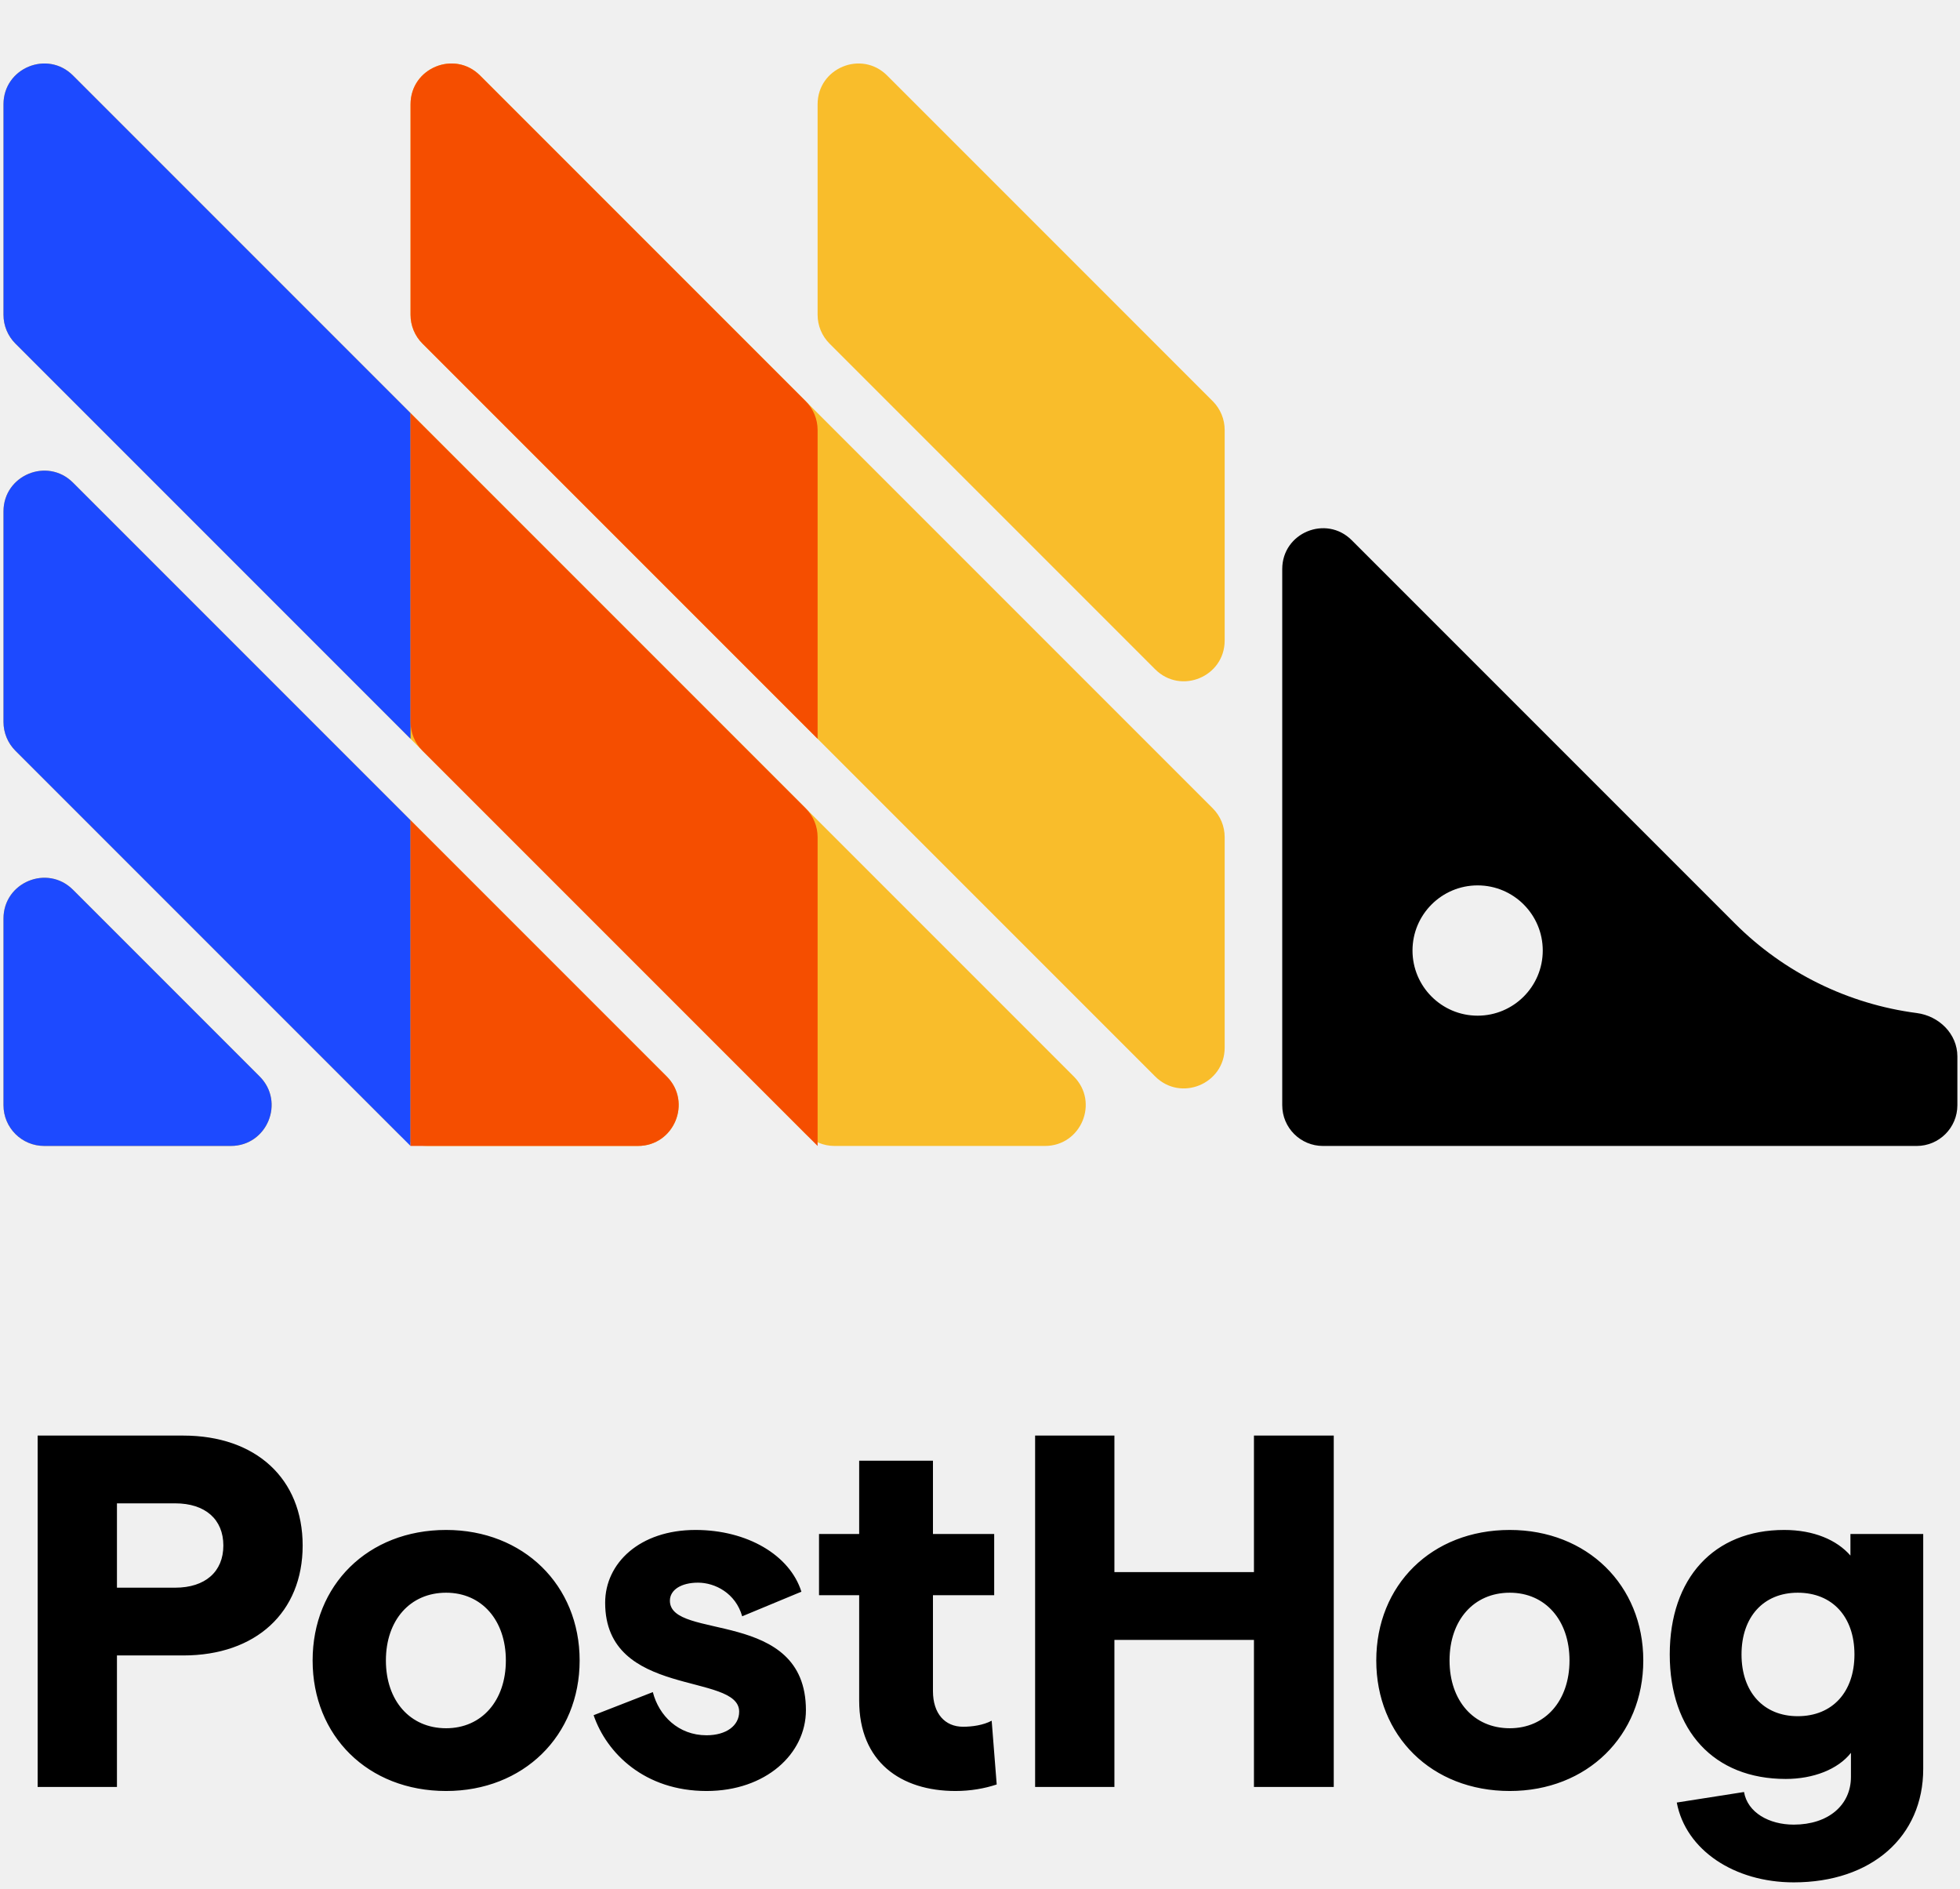
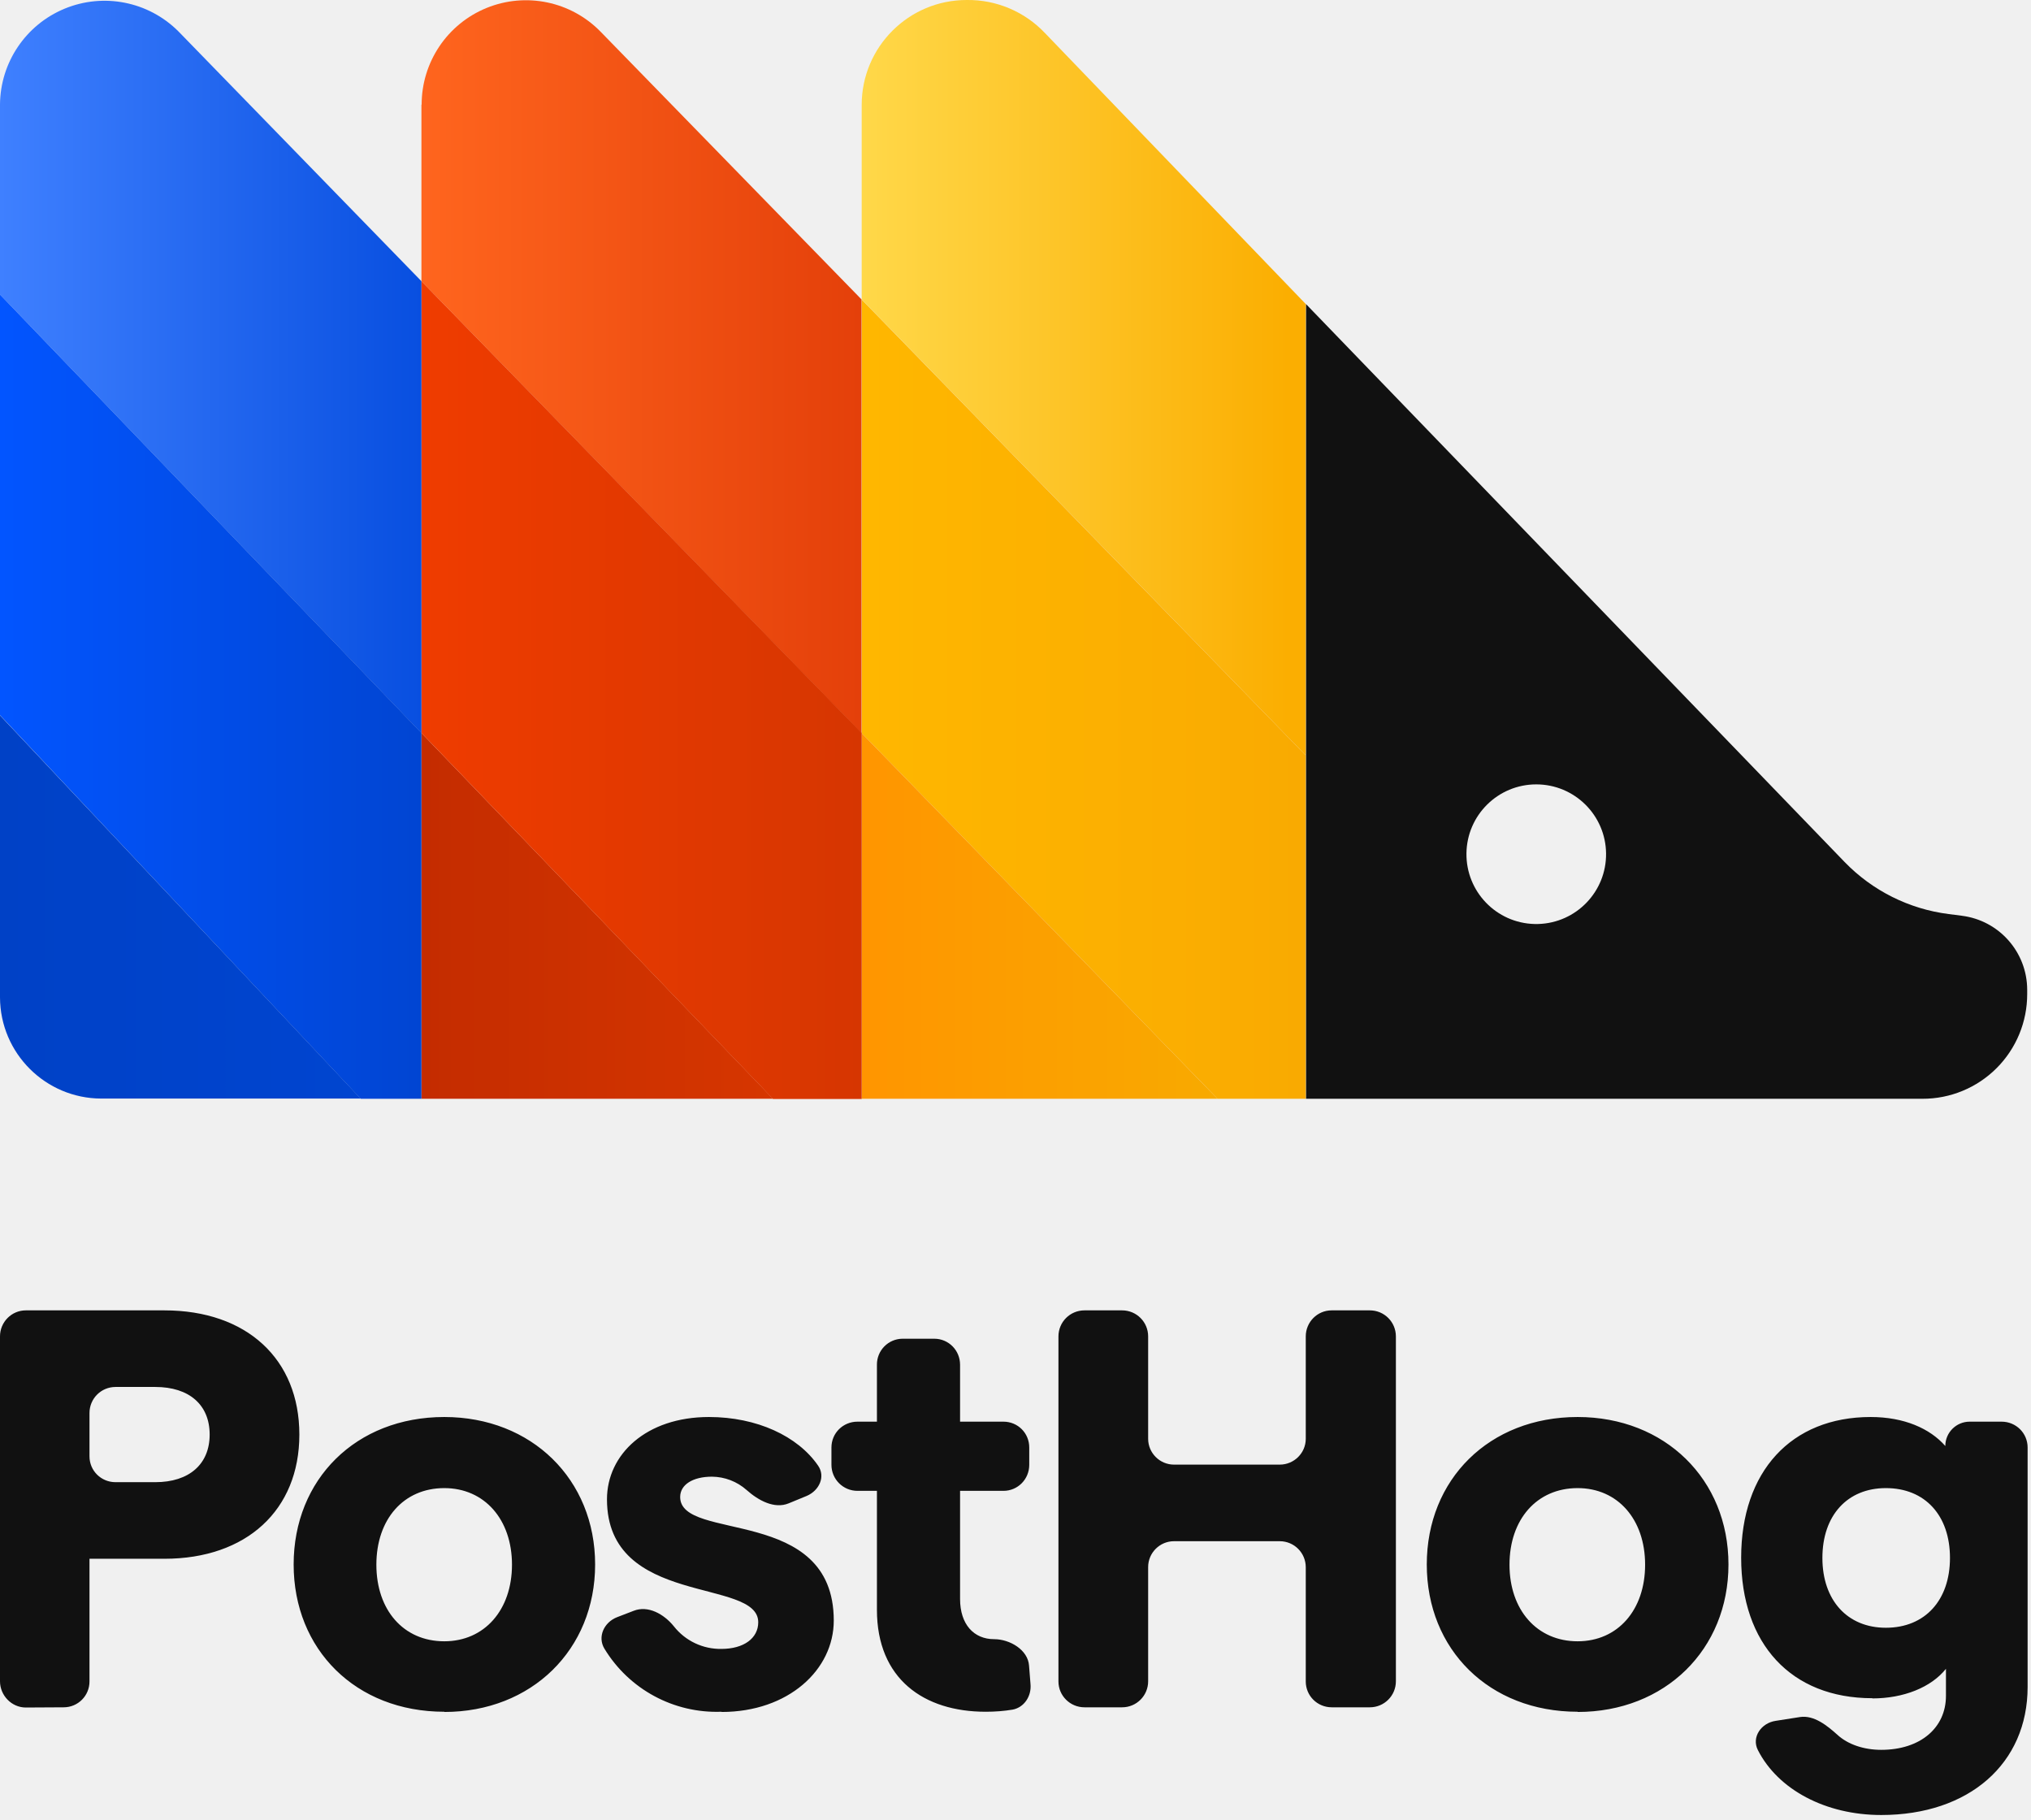
- <svg xmlns="http://www.w3.org/2000/svg" width="137" height="132" fill="none" viewBox="0 0 499 478">
-   <g clip-path="url(#a)">
-     <path fill="#1D4AFF" d="M113.795 168.126c-3.821 7.641-14.724 7.641-18.544 0l-9.137-18.274a10.367 10.367 0 0 1 0-9.272l9.136-18.273c3.82-7.641 14.724-7.641 18.545 0l9.136 18.273a10.361 10.361 0 0 1 0 9.272l-9.136 18.274ZM113.795 271.757c-3.821 7.641-14.724 7.641-18.544 0l-9.137-18.273a10.367 10.367 0 0 1 0-9.272l9.136-18.274c3.82-7.64 14.724-7.64 18.545 0l9.136 18.274a10.361 10.361 0 0 1 0 9.272l-9.136 18.273Z" />
-     <path fill="#F9BD2B" d="M.888 232.422c0-9.236 11.166-13.861 17.697-7.33l47.514 47.514c6.53 6.53 1.905 17.696-7.33 17.696H11.254c-5.726 0-10.367-4.641-10.367-10.366v-47.514Zm0-50.048c0 2.75 1.092 5.386 3.036 7.33l97.562 97.562a10.367 10.367 0 0 0 7.33 3.036h53.587c9.235 0 13.86-11.166 7.33-17.696L18.585 121.458c-6.53-6.531-17.697-1.906-17.697 7.33v53.586Zm0-103.634c0 2.75 1.092 5.386 3.036 7.33L205.12 287.266a10.367 10.367 0 0 0 7.33 3.036h53.587c9.235 0 13.861-11.166 7.33-17.696L18.585 17.823c-6.53-6.53-17.697-1.905-17.697 7.33V78.74Zm103.634 0c0 2.75 1.092 5.386 3.037 7.33l186.535 186.536c6.531 6.53 17.697 1.905 17.697-7.331v-53.586c0-2.749-1.092-5.386-3.037-7.33L122.219 17.823c-6.531-6.53-17.697-1.905-17.697 7.33V78.74Zm121.331-60.917c-6.53-6.53-17.697-1.905-17.697 7.33V78.74c0 2.75 1.093 5.386 3.037 7.33l82.901 82.901c6.531 6.531 17.697 1.906 17.697-7.33v-53.586c0-2.75-1.092-5.386-3.037-7.331l-82.901-82.9Z" />
-     <path fill="#000" d="m441.722 233.694-97.577-97.577c-6.531-6.531-17.697-1.906-17.697 7.33v136.49c0 5.725 4.641 10.367 10.366 10.367h151.151c5.725 0 10.366-4.642 10.366-10.367v-12.43c0-5.725-4.66-10.297-10.338-11.036a80.062 80.062 0 0 1-46.271-22.777Zm-65.53 23.447c-9.153 0-16.581-7.429-16.581-16.582s7.428-16.581 16.581-16.581c9.153 0 16.582 7.428 16.582 16.581 0 9.153-7.429 16.582-16.582 16.582Z" />
-     <path fill="#1D4AFF" d="M.888 279.935c0 5.725 4.641 10.366 10.367 10.366h47.513c9.236 0 13.861-11.166 7.33-17.696l-47.513-47.514c-6.53-6.531-17.697-1.906-17.697 7.33v47.514ZM104.522 103.761 18.585 17.823c-6.53-6.53-17.697-1.905-17.697 7.33V78.74c0 2.75 1.092 5.386 3.036 7.33l100.598 100.598v-82.907ZM18.585 121.459c-6.53-6.53-17.697-1.905-17.697 7.331v53.586c0 2.75 1.092 5.386 3.036 7.33l100.598 100.598v-82.907l-85.937-85.938Z" />
-     <path fill="#F54E00" d="M208.156 108.055c0-2.75-1.092-5.386-3.036-7.331l-82.901-82.9c-6.531-6.531-17.697-1.906-17.697 7.33V78.74c0 2.75 1.092 5.386 3.036 7.33l100.598 100.598v-78.613ZM104.522 290.301h57.88c9.236 0 13.861-11.166 7.331-17.696l-65.211-65.211v82.907ZM104.522 103.763v78.613c0 2.75 1.092 5.386 3.036 7.33l100.598 100.598v-78.613c0-2.749-1.092-5.386-3.036-7.33L104.522 103.763Z" />
-     <path fill="#000" d="M9.585 453.474h20.19v-33.48h16.867c18.529 0 30.412-10.989 30.412-27.984s-11.883-27.985-30.412-27.985H9.585v89.449Zm20.19-50.73v-21.468h14.822c7.667 0 12.267 4.089 12.267 10.734s-4.6 10.734-12.267 10.734H29.774ZM113.58 454.496c19.679 0 33.991-14.056 33.991-33.224 0-19.167-14.312-33.223-33.991-33.223-19.934 0-33.99 14.056-33.99 33.223 0 19.168 14.056 33.224 33.99 33.224Zm-15.334-33.224c0-10.222 6.134-17.25 15.334-17.25 9.073 0 15.207 7.028 15.207 17.25 0 10.223-6.134 17.251-15.207 17.251-9.2 0-15.334-7.028-15.334-17.251ZM179.88 454.496c15.078 0 25.301-9.456 25.301-20.573 0-26.068-34.629-17.634-34.629-27.857 0-2.811 2.939-4.6 7.156-4.6 4.344 0 9.583 2.683 11.245 8.561l15.078-6.261c-2.939-9.328-13.801-15.717-26.962-15.717-14.184 0-23.001 8.433-23.001 18.528 0 24.407 34.118 17.634 34.118 27.729 0 3.578-3.323 6.006-8.306 6.006-7.156 0-12.139-4.984-13.673-10.989l-15.078 5.878c3.322 9.711 13.034 19.295 28.751 19.295ZM253.752 452.835l-1.278-16.229c-2.172 1.15-4.984 1.534-7.284 1.534-4.6 0-7.667-3.323-7.667-9.073V404.66h15.59v-15.589h-15.59v-18.656h-18.784v18.656h-10.223v15.589h10.223v26.835c0 15.59 10.606 23.001 24.534 23.001 3.834 0 7.412-.639 10.479-1.661ZM319.245 364.025v34.757h-35.524v-34.757h-20.19v89.449h20.19v-37.441h35.524v37.441h20.317v-89.449h-20.317ZM384.376 454.496c19.679 0 33.991-14.056 33.991-33.224 0-19.167-14.312-33.223-33.991-33.223-19.934 0-33.99 14.056-33.99 33.223 0 19.168 14.056 33.224 33.99 33.224Zm-15.334-33.224c0-10.222 6.134-17.25 15.334-17.25 9.073 0 15.206 7.028 15.206 17.25 0 10.223-6.133 17.251-15.206 17.251-9.2 0-15.334-7.028-15.334-17.251ZM454.622 451.429c7.028 0 13.29-2.428 16.612-6.645v6.134c0 7.156-5.75 12.139-14.567 12.139-6.262 0-11.756-3.066-12.651-8.305l-17.123 2.683c2.3 12.139 14.695 20.318 29.774 20.318 19.806 0 32.968-11.629 32.968-28.879v-59.803h-18.529v5.495c-3.45-3.962-9.328-6.517-16.867-6.517-17.89 0-29.135 12.267-29.135 31.69 0 19.423 11.245 31.69 29.518 31.69Zm-11.245-31.69c0-9.584 5.623-15.717 14.312-15.717 8.817 0 14.439 6.133 14.439 15.717s-5.622 15.717-14.439 15.717c-8.689 0-14.312-6.133-14.312-15.717Z" />
+ <svg xmlns="http://www.w3.org/2000/svg" width="96" height="86" viewBox="0 0 96 86" role="img">
+   <g clip-path="url(#logo-portrait-color-gradient-clip0_56_1033)">
+     <path fill="#111" d="M95.82 46.78a3.53 3.53 0 0 0-3.09-3.5h.01l-.63-.08a8.3 8.3 0 0 1-4.92-2.46L61.73 14.37v37.56h29.14a4.94 4.94 0 0 0 4.95-4.95zM72.7 43.67h-.17a3.3 3.3 0 1 1 .17 0" />
+     <path fill="url(#logo-portrait-color-gradient-paint0_linear_56_1033)" d="M40.73 4.96v9.19l20.96 21.52.03-.01V14.37L49.4 1.57A5 5 0 0 0 45.69 0a4.96 4.96 0 0 0-4.96 4.96" />
+     <path fill="url(#logo-portrait-color-gradient-paint1_linear_56_1033)" d="M40.73 14.16v20.49l16.82 17.28h4.17V35.7z" />
+     <path fill="url(#logo-portrait-color-gradient-paint2_linear_56_1033)" d="M40.73 51.93h16.82L40.73 34.65z" />
+     <path fill="url(#logo-portrait-color-gradient-paint3_linear_56_1033)" d="M19.92 4.94v8.35l20.8 21.36v-20.5L28.39 1.5a4.93 4.93 0 0 0-8.46 3.45" />
+     <path fill="url(#logo-portrait-color-gradient-paint4_linear_56_1033)" d="M19.92 51.93h16.62L19.92 34.64z" />
+     <path fill="url(#logo-portrait-color-gradient-paint5_linear_56_1033)" d="M19.92 13.29v21.35l16.62 17.3h4.19v-17.3z" />
+     <path fill="url(#logo-portrait-color-gradient-paint6_linear_56_1033)" d="M19.92 13.29 8.42 1.47A4.94 4.94 0 0 0 0 4.94v8.98l19.92 20.73z" />
+     <path fill="url(#logo-portrait-color-gradient-paint7_linear_56_1033)" d="M17.05 51.93h2.87V34.64L0 13.92V33.8z" />
+     <path fill="url(#logo-portrait-color-gradient-paint8_linear_56_1033)" d="M0 47.14a4.8 4.8 0 0 0 4.79 4.78h12.26L0 33.81z" />
  </g>
+   <path fill="#111" d="M1.22 80.7C.55 80.7 0 80.13 0 79.46v-16.3c0-.68.55-1.23 1.22-1.23h6.55c3.89 0 6.38 2.3 6.38 5.87s-2.5 5.87-6.38 5.87H4.23v5.8c0 .67-.54 1.22-1.22 1.22zm3.01-11.87c0 .68.55 1.22 1.23 1.22h1.88c1.6 0 2.57-.85 2.57-2.25s-.96-2.25-2.57-2.25H5.46c-.68 0-1.23.55-1.23 1.23zM21 80.9c-4.18 0-7.12-2.94-7.12-6.96s2.94-6.97 7.12-6.97c4.13 0 7.13 2.95 7.13 6.97s-3 6.97-7.13 6.97m-3.21-6.96c0 2.14 1.28 3.62 3.21 3.62 1.9 0 3.2-1.48 3.2-3.62s-1.3-3.62-3.2-3.62c-1.93 0-3.21 1.48-3.21 3.62M34.1 80.9a6.2 6.2 0 0 1-5.53-2.98c-.34-.56-.02-1.25.6-1.49l.78-.3c.68-.27 1.43.15 1.9.73a2.8 2.8 0 0 0 2.25 1.07c1.05 0 1.74-.5 1.74-1.26 0-2.12-7.15-.7-7.15-5.81 0-2.12 1.85-3.89 4.82-3.89 2.26 0 4.2.9 5.16 2.3.36.52.05 1.18-.54 1.43l-.85.35c-.68.28-1.44-.14-1.99-.63a2.5 2.5 0 0 0-1.64-.63c-.89 0-1.5.37-1.5.96 0 2.14 7.26.38 7.26 5.84 0 2.33-2.15 4.32-5.3 4.32m14.6-1.31c.05.56-.3 1.1-.85 1.2q-.6.1-1.27.1c-2.92 0-5.14-1.55-5.14-4.82v-5.62h-.92c-.68 0-1.23-.55-1.23-1.23v-.82c0-.68.55-1.22 1.23-1.22h.92v-2.7c0-.67.54-1.22 1.22-1.22h1.49c.68 0 1.22.55 1.22 1.23v2.69h2.05c.68 0 1.22.54 1.22 1.22v.82c0 .68-.54 1.23-1.22 1.23h-2.05v5.11c0 1.2.65 1.9 1.61 1.9.75 0 1.6.51 1.65 1.25zm13.01-16.44c0-.68.55-1.23 1.22-1.23h1.81c.68 0 1.23.55 1.23 1.23v16.3c0 .68-.55 1.23-1.23 1.23h-1.8c-.69 0-1.23-.55-1.23-1.22v-5.4c0-.68-.55-1.23-1.23-1.23h-5c-.67 0-1.22.55-1.22 1.22v5.4c0 .68-.55 1.23-1.23 1.23h-1.78c-.68 0-1.23-.55-1.23-1.22V63.16c0-.68.55-1.23 1.23-1.23h1.78c.68 0 1.23.55 1.23 1.23V68c0 .67.55 1.22 1.22 1.22h5c.68 0 1.23-.55 1.23-1.22zM74.57 80.9c-4.18 0-7.13-2.94-7.13-6.96s2.95-6.97 7.13-6.97c4.13 0 7.13 2.95 7.13 6.97s-3 6.97-7.13 6.97m-3.22-6.96c0 2.14 1.3 3.62 3.22 3.62 1.9 0 3.19-1.48 3.19-3.62s-1.29-3.62-3.19-3.62c-1.93 0-3.22 1.48-3.22 3.62m17.15 6.31c-3.84 0-6.2-2.57-6.2-6.64s2.36-6.65 6.12-6.65c1.58 0 2.8.54 3.53 1.37 0-.64.52-1.15 1.15-1.15h1.51c.68 0 1.23.54 1.23 1.22v11.32c0 3.61-2.76 6.05-6.92 6.05-2.63 0-4.88-1.2-5.83-3.07-.31-.61.16-1.28.84-1.38l1.15-.18c.66-.1 1.28.4 1.77.84.5.46 1.26.71 2.07.71 1.85 0 3.06-1.04 3.06-2.55v-1.28c-.7.88-2.01 1.4-3.48 1.4m-2.36-6.64c0 2 1.18 3.3 3 3.3 1.85 0 3.03-1.3 3.03-3.3 0-2.01-1.18-3.3-3.03-3.3-1.82 0-3 1.29-3 3.3" />
  <defs>
-     <clipPath id="a">
-       <path fill="#fff" d="M.888.126h497.444v477.626H.888z" />
+     <linearGradient id="logo-portrait-color-gradient-paint0_linear_56_1033" x1="40.73" x2="61.72" y1="17.83" y2="17.83" gradientUnits="userSpaceOnUse">
+       <stop stop-color="#ffd849" />
+       <stop offset=".96" stop-color="#fbae01" />
+     </linearGradient>
+     <linearGradient id="logo-portrait-color-gradient-paint1_linear_56_1033" x1="40.73" x2="61.72" y1="33.04" y2="33.04" gradientUnits="userSpaceOnUse">
+       <stop stop-color="#ffb700" />
+       <stop offset="1" stop-color="#f9aa01" />
+     </linearGradient>
+     <linearGradient id="logo-portrait-color-gradient-paint2_linear_56_1033" x1="40.73" x2="57.55" y1="43.29" y2="43.29" gradientUnits="userSpaceOnUse">
+       <stop stop-color="#ff9500" />
+       <stop offset="1" stop-color="#f8aa00" />
+     </linearGradient>
+     <linearGradient id="logo-portrait-color-gradient-paint3_linear_56_1033" x1="19.92" x2="40.73" y1="17.32" y2="17.32" gradientUnits="userSpaceOnUse">
+       <stop stop-color="#ff651e" />
+       <stop offset="1" stop-color="#e4400a" />
+     </linearGradient>
+     <linearGradient id="logo-portrait-color-gradient-paint4_linear_56_1033" x1="19.92" x2="36.54" y1="43.29" y2="43.29" gradientUnits="userSpaceOnUse">
+       <stop stop-color="#c42c00" />
+       <stop offset="1" stop-color="#d63600" />
+     </linearGradient>
+     <linearGradient id="logo-portrait-color-gradient-paint5_linear_56_1033" x1="19.92" x2="40.73" y1="32.61" y2="32.61" gradientUnits="userSpaceOnUse">
+       <stop stop-color="#ef3c00" />
+       <stop offset="1" stop-color="#d63601" />
+     </linearGradient>
+     <linearGradient id="logo-portrait-color-gradient-paint6_linear_56_1033" x1="0" x2="19.92" y1="17.32" y2="17.32" gradientUnits="userSpaceOnUse">
+       <stop stop-color="#3f80ff" />
+       <stop offset="1" stop-color="#084fe0" />
+     </linearGradient>
+     <linearGradient id="logo-portrait-color-gradient-paint7_linear_56_1033" x1="0" x2="19.92" y1="32.92" y2="32.92" gradientUnits="userSpaceOnUse">
+       <stop stop-color="#0255ff" />
+       <stop offset="1" stop-color="#0145d2" />
+     </linearGradient>
+     <linearGradient id="logo-portrait-color-gradient-paint8_linear_56_1033" x1="0" x2="17.05" y1="42.87" y2="42.87" gradientUnits="userSpaceOnUse">
+       <stop stop-color="#0041c6" />
+       <stop offset="1" stop-color="#0045d0" />
+     </linearGradient>
+     <clipPath id="logo-portrait-color-gradient-clip0_56_1033">
+       <path fill="#fff" d="M0 0h95.85v51.93H0z" />
    </clipPath>
  </defs>
</svg>
